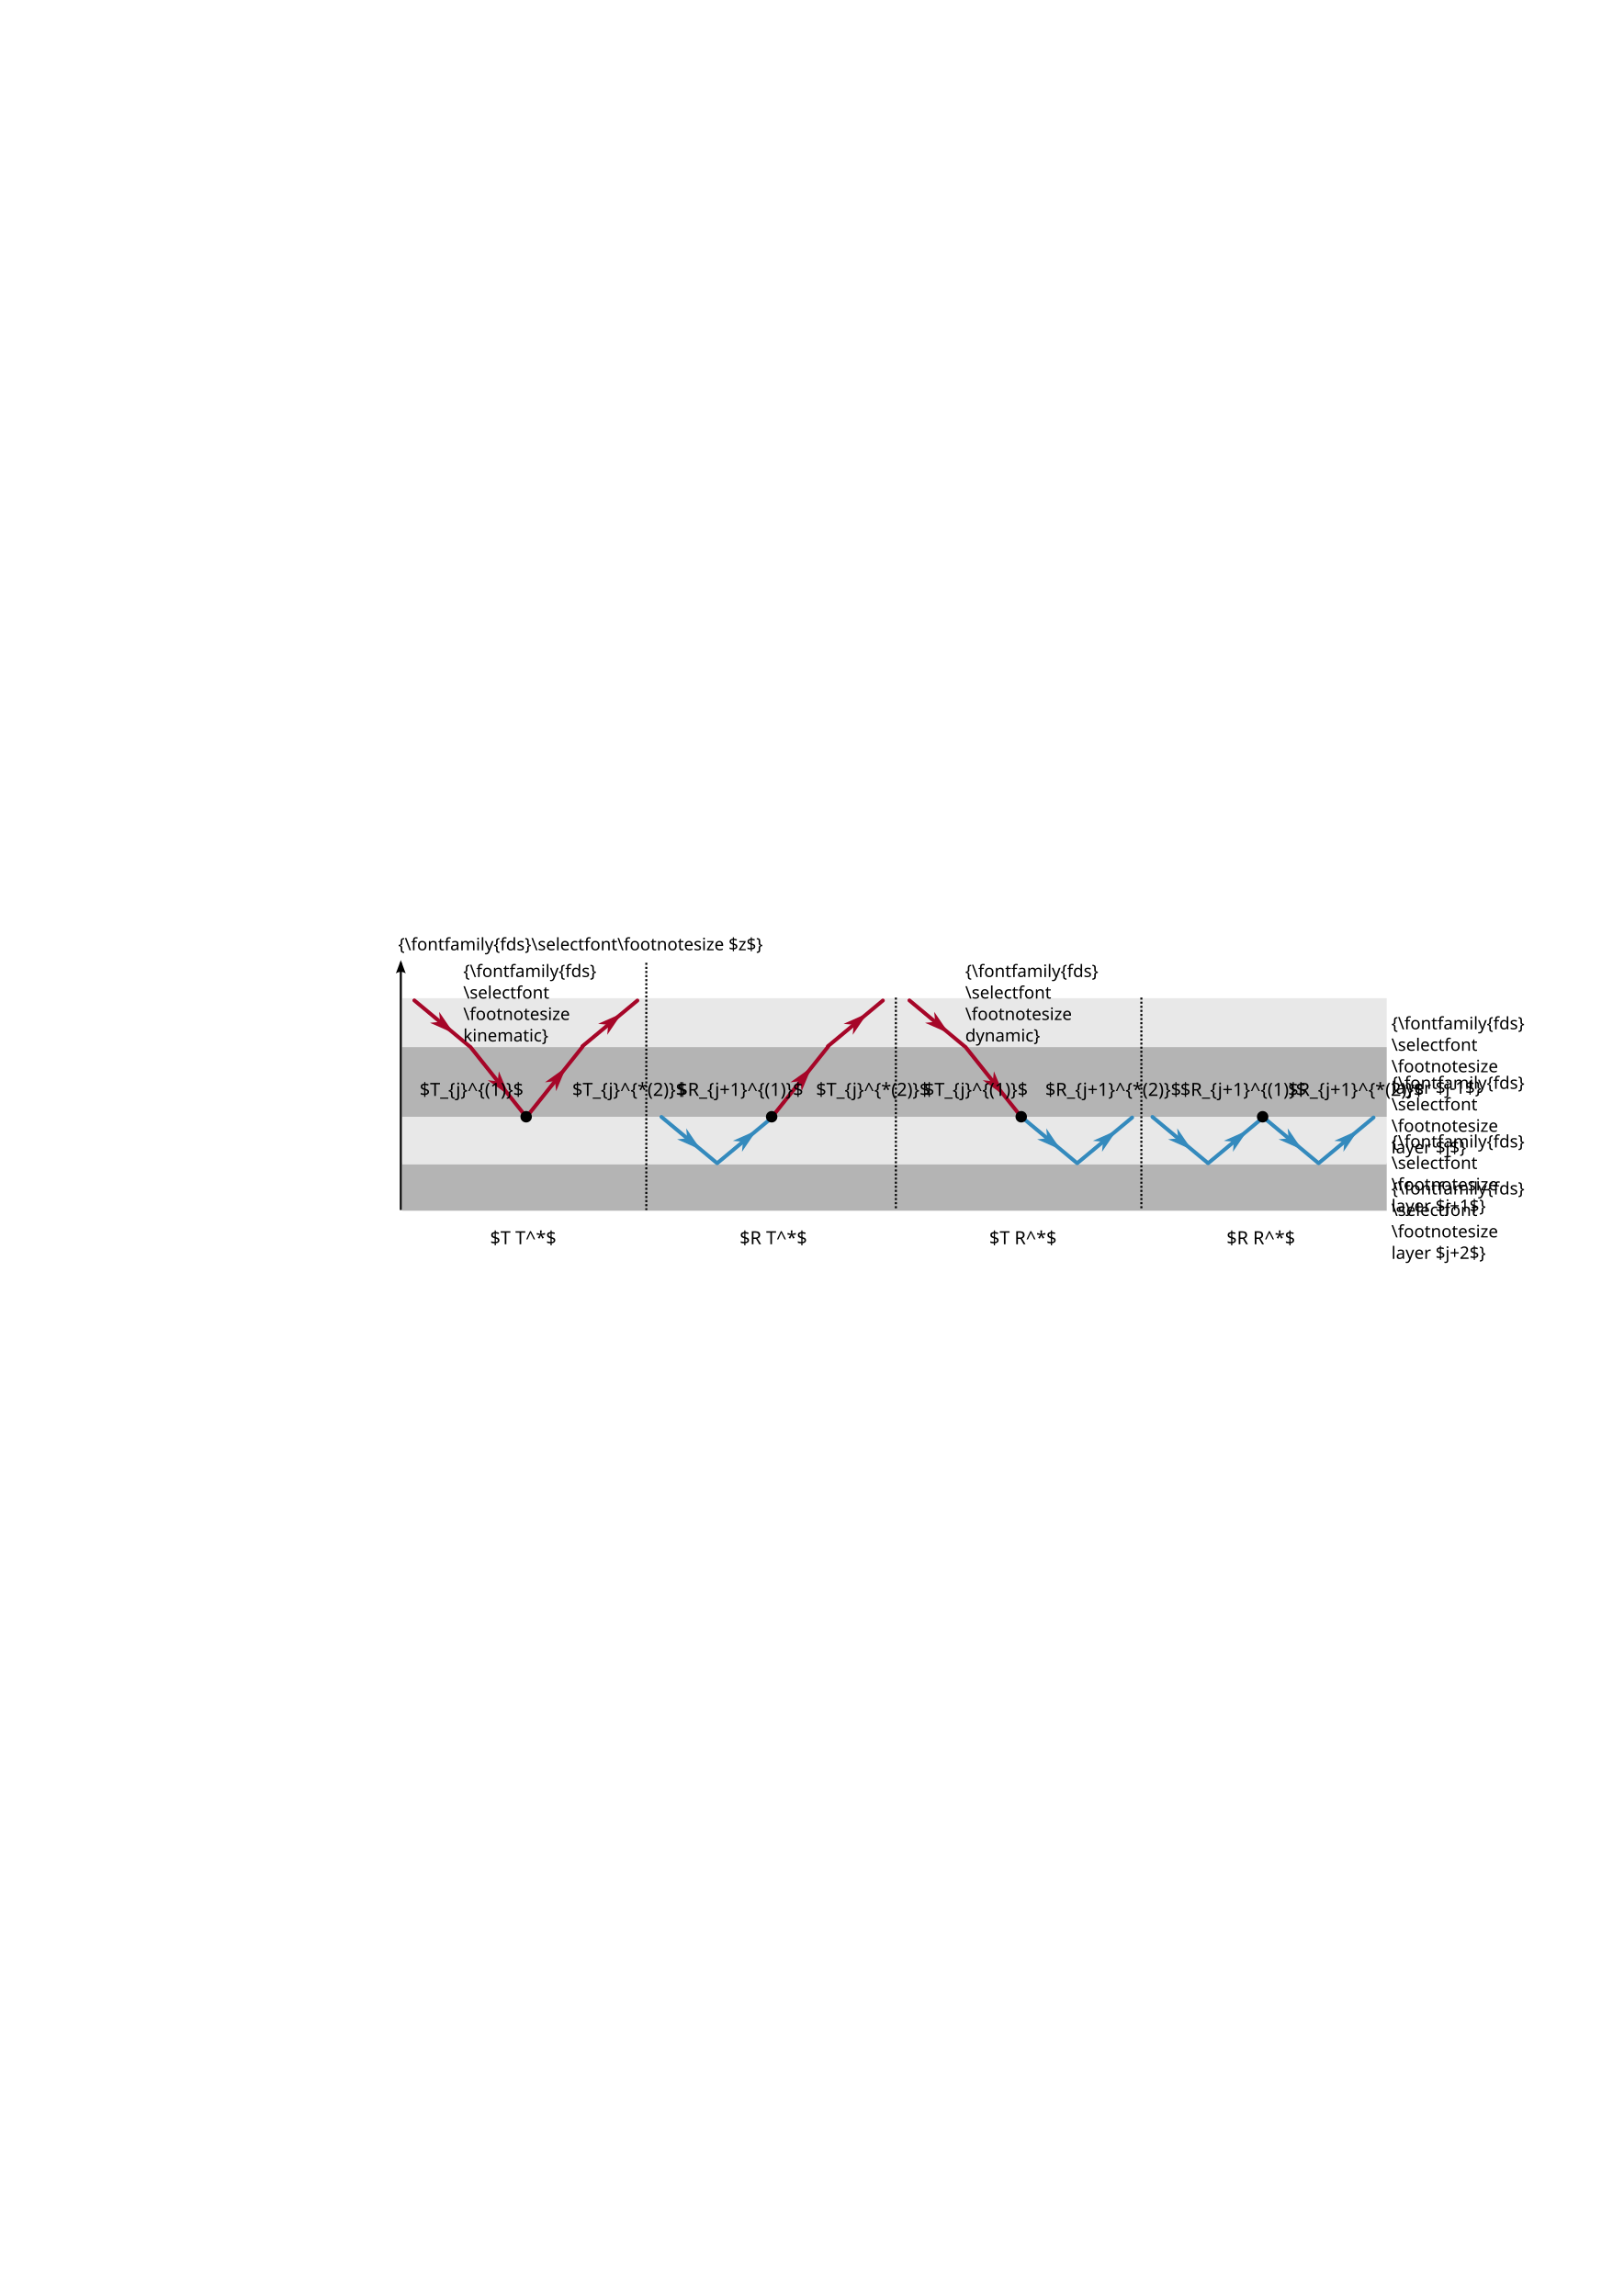
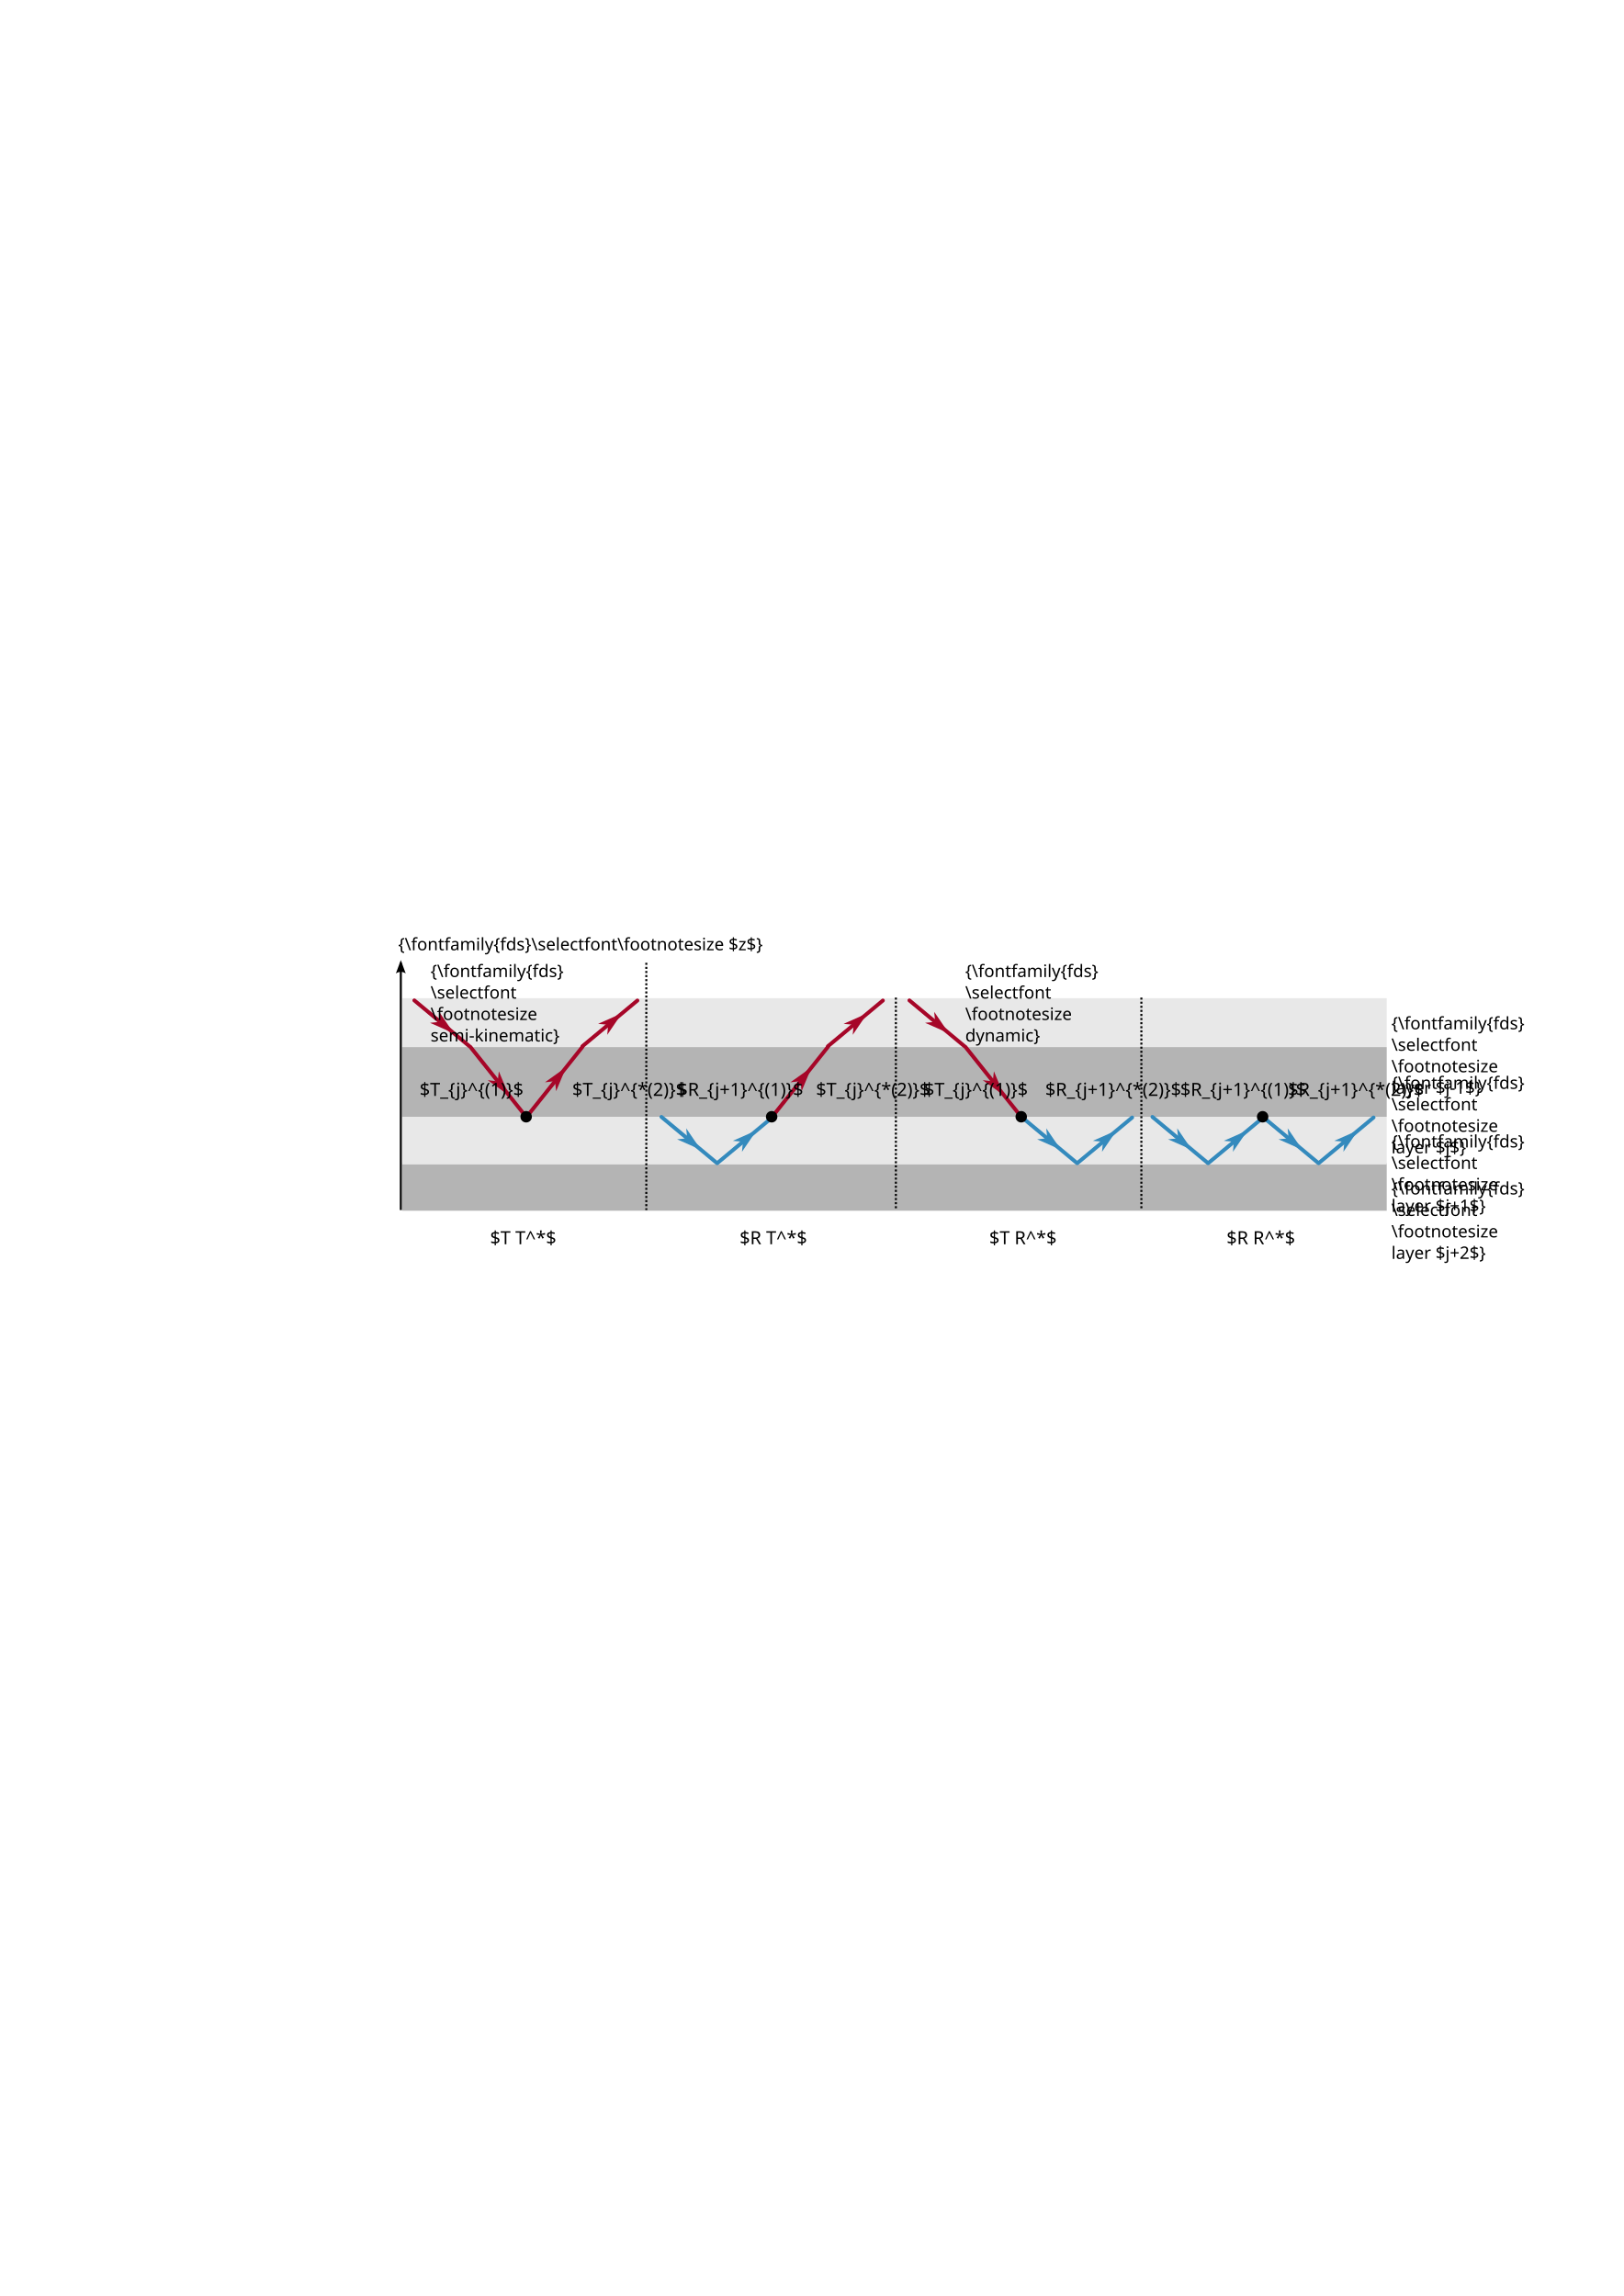
<svg xmlns="http://www.w3.org/2000/svg" width="210mm" height="297mm" id="svg4737" version="1.1">
  <defs id="defs4739">
    <marker orient="auto" refY="0.0" refX="0.0" id="Arrow2Mstart" style="overflow:visible">
      <path id="path3791" style="fill-rule:evenodd;stroke-width:0.625;stroke-linejoin:round" d="M 8.719,4.034 L -2.207,0.016 L 8.719,-4.002 C 6.973,-1.63 6.983,1.616 8.719,4.034 z " transform="scale(0.6) translate(0,0)" />
    </marker>
    <marker orient="auto" refY="0.0" refX="0.0" id="Arrow1Mend" style="overflow:visible;">
      <path id="path3776" d="M 0.0,0.0 L 5.0,-5.0 L -12.5,0.0 L 5.0,5.0 L 0.0,0.0 z " style="fill-rule:evenodd;stroke:#000000;stroke-width:1.0pt;" transform="scale(0.4) rotate(180) translate(10,0)" />
    </marker>
    <marker orient="auto" refY="0.0" refX="0.0" id="Arrow2Send" style="overflow:visible;">
      <path id="path3800" style="fill-rule:evenodd;stroke-width:0.625;stroke-linejoin:round;" d="M 8.719,4.034 L -2.207,0.016 L 8.719,-4.002 C 6.973,-1.63 6.983,1.616 8.719,4.034 z " transform="scale(0.3) rotate(180) translate(-2.3,0)" />
    </marker>
    <linearGradient id="linearGradient5473">
      <stop style="stop-color:#b4b4b4;stop-opacity:1;" offset="0" id="stop5475" />
      <stop style="stop-color:#646464;stop-opacity:0;" offset="1" id="stop5477" />
    </linearGradient>
    <linearGradient id="linearGradient5465">
      <stop style="stop-color:#646464;stop-opacity:1;" offset="0" id="stop5467" />
      <stop style="stop-color:#646464;stop-opacity:0;" offset="1" id="stop5469" />
    </linearGradient>
    <marker orient="auto" refY="0.0" refX="0.0" id="StopM" style="overflow:visible">
      <path id="path4431" d="M 0.0,5.65 L 0.0,-5.65" style="fill:none;fill-opacity:0.75;fill-rule:evenodd;stroke:#000000;stroke-width:1.0pt" transform="scale(0.4)" />
    </marker>
    <marker orient="auto" refY="0.0" refX="0.0" id="StopS" style="overflow:visible">
      <path id="path4434" d="M 0.0,5.65 L 0.0,-5.65" style="fill:none;fill-opacity:0.75;fill-rule:evenodd;stroke:#000000;stroke-width:1.0pt" transform="scale(0.2)" />
    </marker>
    <marker style="overflow:visible;" id="Arrow2Mend" refX="0.0" refY="0.0" orient="auto">
      <path transform="scale(0.6) rotate(180) translate(0,0)" d="M 8.719,4.034 L -2.207,0.016 L 8.719,-4.002 C 6.973,-1.63 6.983,1.616 8.719,4.034 z " style="fill-rule:evenodd;stroke-width:0.625;stroke-linejoin:round;" id="path5670" />
    </marker>
    <marker orient="auto" refY="0.0" refX="0.0" id="TriangleOutL" style="overflow:visible">
      <path id="path5785" d="M 5.77,0.0 L -2.88,5.0 L -2.88,-5.0 L 5.77,0.0 z " style="fill-rule:evenodd;stroke:#000000;stroke-width:1.0pt" transform="scale(0.8)" />
    </marker>
    <marker orient="auto" refY="0.0" refX="0.0" id="Arrow2Lend" style="overflow:visible;">
      <path id="path5664" style="fill-rule:evenodd;stroke-width:0.625;stroke-linejoin:round;" d="M 8.719,4.034 L -2.207,0.016 L 8.719,-4.002 C 6.973,-1.63 6.983,1.616 8.719,4.034 z " transform="scale(1.1) rotate(180) translate(1,0)" />
    </marker>
    <marker orient="auto" refY="0.0" refX="0.0" id="Arrow1Mstart" style="overflow:visible">
      <path id="path5649" d="M 0.0,0.0 L 5.0,-5.0 L -12.5,0.0 L 5.0,5.0 L 0.0,0.0 z " style="fill-rule:evenodd;stroke:#000000;stroke-width:1.0pt" transform="scale(0.4) translate(10,0)" />
    </marker>
    <marker style="overflow:visible" id="Arrow1SstartZ" refX="0" refY="0" orient="auto">
      <path transform="matrix(0.2,0,0,0.2,1.2,0)" style="fill:#a60628;fill-rule:evenodd;stroke:#a60628;stroke-width:1pt" d="M 0,0 5,-5 -12.5,0 5,5 0,0 z" id="path5296" />
    </marker>
    <marker style="overflow:visible" id="Arrow1SstartZM" refX="0" refY="0" orient="auto">
      <path transform="matrix(0.2,0,0,0.2,1.2,0)" style="stroke-width:1pt;stroke:#348abd;fill-rule:evenodd;fill:#348abd" d="M 0,0 5,-5 -12.5,0 5,5 0,0 z" id="path5308" />
    </marker>
    <marker style="overflow:visible" id="Arrow1SstartZW" refX="0" refY="0" orient="auto">
      <path transform="matrix(0.2,0,0,0.2,1.2,0)" style="stroke-width:1pt;stroke:#348abd;fill-rule:evenodd;fill:#348abd" d="M 0,0 5,-5 -12.5,0 5,5 0,0 z" id="path5448" />
    </marker>
    <marker style="overflow:visible" id="Arrow1SstartZMV" refX="0" refY="0" orient="auto">
      <path transform="matrix(0.2,0,0,0.2,1.2,0)" style="stroke:#a60628;stroke-width:1pt;fill:#a60628;fill-rule:evenodd" d="M 0,0 5,-5 -12.5,0 5,5 0,0 z" id="path5554" />
    </marker>
    <marker style="overflow:visible" id="Arrow1SstartZp" refX="0" refY="0" orient="auto">
      <path transform="matrix(0.2,0,0,0.2,1.2,0)" style="stroke-width:1pt;stroke:#348abd;fill-rule:evenodd;fill:#348abd" d="M 0,0 5,-5 -12.5,0 5,5 0,0 z" id="path5557" />
    </marker>
    <marker style="overflow:visible" id="Arrow1SstartZMt" refX="0" refY="0" orient="auto">
      <path transform="matrix(0.2,0,0,0.2,1.2,0)" style="stroke:#a60628;stroke-width:1pt;fill:#a60628;fill-rule:evenodd" d="M 0,0 5,-5 -12.5,0 5,5 0,0 z" id="path5560" />
    </marker>
    <marker style="overflow:visible" id="Arrow1SstartZq" refX="0" refY="0" orient="auto">
      <path transform="matrix(0.2,0,0,0.2,1.2,0)" style="stroke-width:1pt;stroke:#348abd;fill-rule:evenodd;fill:#348abd" d="M 0,0 5,-5 -12.5,0 5,5 0,0 z" id="path5563" />
    </marker>
    <marker orient="auto" refY="0.0" refX="0.0" id="Arrow1Mstartj" style="overflow:visible">
      <path id="path9540" d="M 0.0,0.0 L 5.0,-5.0 L -12.5,0.0 L 5.0,5.0 L 0.0,0.0 z " style="stroke:#a60628;stroke-width:1.0pt;fill:#a60628;fill-rule:evenodd" transform="scale(0.4) translate(10,0)" />
    </marker>
    <marker orient="auto" refY="0.0" refX="0.0" id="Arrow1MstartS" style="overflow:visible">
      <path id="path10669" d="M 0.0,0.0 L 5.0,-5.0 L -12.5,0.0 L 5.0,5.0 L 0.0,0.0 z " style="stroke:#a60628;stroke-width:1.0pt;fill:#a60628;fill-rule:evenodd" transform="scale(0.4) translate(10,0)" />
    </marker>
    <marker orient="auto" refY="0.0" refX="0.0" id="Arrow1MstartSQ" style="overflow:visible">
      <path id="path10838" d="M 0.0,0.0 L 5.0,-5.0 L -12.5,0.0 L 5.0,5.0 L 0.0,0.0 z " style="fill-rule:evenodd;stroke:#348abd;stroke-width:1.0pt;fill:#348abd" transform="scale(0.4) translate(10,0)" />
    </marker>
    <marker orient="auto" refY="0.0" refX="0.0" id="Arrow1MstartSw" style="overflow:visible">
      <path id="path10977" d="M 0.0,0.0 L 5.0,-5.0 L -12.5,0.0 L 5.0,5.0 L 0.0,0.0 z " style="fill-rule:evenodd;stroke:#348abd;stroke-width:1.0pt;fill:#348abd" transform="scale(0.4) translate(10,0)" />
    </marker>
    <marker orient="auto" refY="0.0" refX="0.0" id="Arrow1MstartSQw" style="overflow:visible">
      <path id="path11154" d="M 0.0,0.0 L 5.0,-5.0 L -12.5,0.0 L 5.0,5.0 L 0.0,0.0 z " style="stroke:#a60628;stroke-width:1.0pt;fill:#a60628;fill-rule:evenodd" transform="scale(0.4) translate(10,0)" />
    </marker>
    <marker orient="auto" refY="0.0" refX="0.0" id="Arrow1MstartSwe" style="overflow:visible">
      <path id="path11157" d="M 0.0,0.0 L 5.0,-5.0 L -12.5,0.0 L 5.0,5.0 L 0.0,0.0 z " style="stroke:#a60628;stroke-width:1.0pt;fill:#a60628;fill-rule:evenodd" transform="scale(0.4) translate(10,0)" />
    </marker>
    <marker orient="auto" refY="0.0" refX="0.0" id="Arrow1MstartS2" style="overflow:visible">
      <path id="path11319" d="M 0.0,0.0 L 5.0,-5.0 L -12.5,0.0 L 5.0,5.0 L 0.0,0.0 z " style="fill-rule:evenodd;stroke:#348abd;stroke-width:1.0pt;fill:#348abd" transform="scale(0.4) translate(10,0)" />
    </marker>
    <marker orient="auto" refY="0.0" refX="0.0" id="Arrow1MstartSU" style="overflow:visible">
      <path id="path11322" d="M 0.0,0.0 L 5.0,-5.0 L -12.5,0.0 L 5.0,5.0 L 0.0,0.0 z " style="fill-rule:evenodd;stroke:#348abd;stroke-width:1.0pt;fill:#348abd" transform="scale(0.4) translate(10,0)" />
    </marker>
    <marker orient="auto" refY="0" refX="0" id="Arrow1MstartSwe-5" style="overflow:visible">
      <path id="path11157-5" d="M 0,0 5,-5 -12.5,0 5,5 0,0 z" style="fill:#a60628;fill-rule:evenodd;stroke:#a60628;stroke-width:1pt" transform="matrix(0.4,0,0,0.4,4,0)" />
    </marker>
  </defs>
  <g id="layer1">
    <rect style="fill:#b4b4b4;fill-opacity:1;fill-rule:evenodd;stroke:none" id="rect5267" width="481.317" height="23.238" x="196.545" y="568.693" />
    <rect style="fill:#e8e8e8;fill-opacity:1;fill-rule:evenodd;stroke:none" id="rect4146" width="481.317" height="23.305" x="196.545" y="546.007" />
    <rect y="488.007" x="196.545" height="24.012" width="481.317" id="rect9561" style="fill:#e8e8e8;fill-opacity:1;fill-rule:evenodd;stroke:none" />
    <rect y="511.93" x="196.545" height="34.077" width="481.317" id="rect11504" style="fill:#b4b4b4;fill-opacity:1;fill-rule:evenodd;stroke:none" />
    <g transform="matrix(1,0,0,-1,-52,1057.243)" id="g8783">
      <path style="fill:none;stroke:#a60628;stroke-width:1.875;stroke-linecap:round;stroke-linejoin:miter;stroke-miterlimit:4;stroke-opacity:1;stroke-dasharray:none;marker-start:none;marker-mid:none;marker-end:none" d="m 336.704,545.412 -26.783,-33.582" id="path8785" />
      <path id="path8787" d="M 327.048,533.364 309.688,511.597" style="fill:none;stroke:#a60628;stroke-width:1.375;stroke-linecap:round;stroke-linejoin:miter;stroke-miterlimit:4;stroke-opacity:1;stroke-dasharray:none;marker-start:url(#Arrow1MstartS);marker-mid:none;marker-end:none" />
    </g>
    <text id="text5338" y="608.325" x="239.556" style="font-size:8.899px;font-style:normal;font-weight:normal;line-height:125%;letter-spacing:0px;word-spacing:0px;fill:#000000;fill-opacity:1;stroke:none;font-family:Sans" xml:space="preserve">
      <tspan y="608.325" x="239.556" id="tspan5340">$T T^*$</tspan>
    </text>
    <g id="g7613" transform="translate(-80,0)">
      <path style="fill:none;stroke:#a60628;stroke-width:1.875;stroke-linecap:round;stroke-linejoin:miter;stroke-miterlimit:4;stroke-opacity:1;stroke-dasharray:none;marker-start:none;marker-mid:none;marker-end:none" d="m 336.704,545.412 -26.783,-33.582" id="path5429" />
      <path id="path8907" d="M 327.048,533.364 309.688,511.597" style="fill:none;stroke:#a60628;stroke-width:1.375;stroke-linecap:round;stroke-linejoin:miter;stroke-miterlimit:4;stroke-opacity:1;stroke-dasharray:none;marker-start:url(#Arrow1MstartS);marker-mid:none;marker-end:none" />
    </g>
    <path id="path6700" d="m 195.929,470.708 0,120.881" style="fill:none;stroke:#000000;stroke-width:1;stroke-linecap:butt;stroke-linejoin:miter;stroke-miterlimit:4;stroke-opacity:1;stroke-dasharray:none;marker-start:url(#Arrow2Mstart);marker-end:none" />
    <g id="g7632" transform="translate(16,0)">
      <g transform="translate(297.75,6.5)" id="g7549">
        <path style="fill:none;stroke:#348abd;stroke-width:1.875;stroke-linecap:round;stroke-linejoin:miter;stroke-miterlimit:4;stroke-opacity:1;stroke-dasharray:none;marker-start:none;marker-mid:none;marker-end:none" d="m 357.672,539.857 -26.783,22.291" id="path7551" />
        <path id="path7553" d="m 348.015,547.855 -17.36,14.448" style="fill:none;stroke:#348abd;stroke-width:1.375;stroke-linecap:round;stroke-linejoin:miter;stroke-miterlimit:4;stroke-opacity:1;stroke-dasharray:none;marker-start:url(#Arrow1MstartSw);marker-mid:none;marker-end:none" />
      </g>
      <g transform="matrix(1,0,0,-1,270.5,1108.256)" id="g7555">
        <path id="path7557" d="m 357.672,539.857 -26.783,22.291" style="fill:none;stroke:#348abd;stroke-width:1.875;stroke-linecap:round;stroke-linejoin:miter;stroke-miterlimit:4;stroke-opacity:1;stroke-dasharray:none;marker-start:none;marker-mid:none;marker-end:none" />
        <path style="fill:none;stroke:#348abd;stroke-width:1.375;stroke-linecap:round;stroke-linejoin:miter;stroke-miterlimit:4;stroke-opacity:1;stroke-dasharray:none;marker-start:url(#Arrow1MstartSw);marker-mid:none;marker-end:none" d="m 348.015,547.855 -17.36,14.448" id="path7559" />
      </g>
      <g transform="translate(243.75,6.5)" id="g7499">
        <path style="fill:none;stroke:#348abd;stroke-width:1.875;stroke-linecap:round;stroke-linejoin:miter;stroke-miterlimit:4;stroke-opacity:1;stroke-dasharray:none;marker-start:none;marker-mid:none;marker-end:none" d="m 357.672,539.857 -26.783,22.291" id="path7495" />
        <path id="path7497" d="m 348.015,547.855 -17.36,14.448" style="fill:none;stroke:#348abd;stroke-width:1.375;stroke-linecap:round;stroke-linejoin:miter;stroke-miterlimit:4;stroke-opacity:1;stroke-dasharray:none;marker-start:url(#Arrow1MstartSw);marker-mid:none;marker-end:none" />
      </g>
      <g transform="matrix(1,0,0,-1,216.5,1108.256)" id="g7503">
        <path id="path7505" d="m 357.672,539.857 -26.783,22.291" style="fill:none;stroke:#348abd;stroke-width:1.875;stroke-linecap:round;stroke-linejoin:miter;stroke-miterlimit:4;stroke-opacity:1;stroke-dasharray:none;marker-start:none;marker-mid:none;marker-end:none" />
        <path style="fill:none;stroke:#348abd;stroke-width:1.375;stroke-linecap:round;stroke-linejoin:miter;stroke-miterlimit:4;stroke-opacity:1;stroke-dasharray:none;marker-start:url(#Arrow1MstartSw);marker-mid:none;marker-end:none" d="m 348.015,547.855 -17.36,14.448" id="path7507" />
      </g>
      <path transform="translate(248,0.4419417)" d="m 355.498,545.543 c 0,1.269 -1.029,2.298 -2.298,2.298 -1.269,0 -2.298,-1.029 -2.298,-2.298 0,-1.269 1.029,-2.298 2.298,-2.298 1.269,0 2.298,1.029 2.298,2.298 z" id="path7509" style="fill:#000000;fill-opacity:1;stroke:#000000;stroke-opacity:1" />
    </g>
    <path transform="translate(-96,0.4419417)" d="m 355.498,545.543 a 2.298,2.298 0 1 1 -4.596,0 2.298,2.298 0 1 1 4.596,0 z" id="path7523" style="fill:#000000;fill-opacity:1;stroke:#000000;stroke-opacity:1" />
    <g id="g9557" transform="translate(-256,-9.06066)">
      <path id="path11104" d="M 485.391,520.508 458.609,498.217" style="fill:none;stroke:#a60628;stroke-width:1.875;stroke-linecap:round;stroke-linejoin:miter;stroke-miterlimit:4;stroke-opacity:1;stroke-dasharray:none;marker-start:none;marker-mid:none;marker-end:none" />
      <path style="fill:none;stroke:#a60628;stroke-width:1.375;stroke-linecap:round;stroke-linejoin:miter;stroke-miterlimit:4;stroke-opacity:1;stroke-dasharray:none;marker-start:url(#Arrow1MstartSwe);marker-mid:none;marker-end:none" d="M 475.735,512.51 458.375,498.062" id="path11106" />
    </g>
    <g transform="matrix(1,0,0,-1,-173.8232,1009.664)" id="g9569">
      <path style="fill:none;stroke:#a60628;stroke-width:1.875;stroke-linecap:round;stroke-linejoin:miter;stroke-miterlimit:4;stroke-opacity:1;stroke-dasharray:none;marker-start:none;marker-mid:none;marker-end:none" d="M 485.391,520.508 458.609,498.217" id="path9571" />
      <path id="path9573" d="M 475.735,512.51 458.375,498.062" style="fill:none;stroke:#a60628;stroke-width:1.375;stroke-linecap:round;stroke-linejoin:miter;stroke-miterlimit:4;stroke-opacity:1;stroke-dasharray:none;marker-start:url(#Arrow1MstartSwe);marker-mid:none;marker-end:none" />
    </g>
    <g id="g9587" transform="translate(-50,0)">
      <g transform="matrix(1,0,0,-1,118,1057.243)" id="g7617">
        <path style="fill:none;stroke:#a60628;stroke-width:1.875;stroke-linecap:round;stroke-linejoin:miter;stroke-miterlimit:4;stroke-opacity:1;stroke-dasharray:none;marker-start:none;marker-mid:none;marker-end:none" d="m 336.704,545.412 -26.783,-33.582" id="path7619" />
        <path id="path7621" d="M 327.048,533.364 309.688,511.597" style="fill:none;stroke:#a60628;stroke-width:1.375;stroke-linecap:round;stroke-linejoin:miter;stroke-miterlimit:4;stroke-opacity:1;stroke-dasharray:none;marker-start:url(#Arrow1MstartS);marker-mid:none;marker-end:none" />
      </g>
      <g transform="translate(69.75,6.5)" id="g7561">
        <path style="fill:none;stroke:#348abd;stroke-width:1.875;stroke-linecap:round;stroke-linejoin:miter;stroke-miterlimit:4;stroke-opacity:1;stroke-dasharray:none;marker-start:none;marker-mid:none;marker-end:none" d="m 357.672,539.857 -26.783,22.291" id="path7563" />
        <path id="path7565" d="m 348.015,547.855 -17.36,14.448" style="fill:none;stroke:#348abd;stroke-width:1.375;stroke-linecap:round;stroke-linejoin:miter;stroke-miterlimit:4;stroke-opacity:1;stroke-dasharray:none;marker-start:url(#Arrow1MstartSw);marker-mid:none;marker-end:none" />
      </g>
      <path transform="translate(74,0.4419417)" d="m 355.498,545.543 c 0,1.269 -1.029,2.298 -2.298,2.298 -1.269,0 -2.298,-1.029 -2.298,-2.298 0,-1.269 1.029,-2.298 2.298,-2.298 1.269,0 2.298,1.029 2.298,2.298 z" id="path7537" style="fill:#000000;fill-opacity:1;stroke:#000000;stroke-opacity:1" />
      <g transform="matrix(1,0,0,-1,42.5,1108.256)" id="g7567">
        <path id="path7569" d="m 357.672,539.857 -26.783,22.291" style="fill:none;stroke:#348abd;stroke-width:1.875;stroke-linecap:round;stroke-linejoin:miter;stroke-miterlimit:4;stroke-opacity:1;stroke-dasharray:none;marker-start:none;marker-mid:none;marker-end:none" />
        <path style="fill:none;stroke:#348abd;stroke-width:1.375;stroke-linecap:round;stroke-linejoin:miter;stroke-miterlimit:4;stroke-opacity:1;stroke-dasharray:none;marker-start:url(#Arrow1MstartSw);marker-mid:none;marker-end:none" d="m 348.015,547.855 -17.36,14.448" id="path7571" />
      </g>
      <g transform="matrix(1,0,0,-1,-3.823223,1009.664)" id="g9575">
        <path style="fill:none;stroke:#a60628;stroke-width:1.875;stroke-linecap:round;stroke-linejoin:miter;stroke-miterlimit:4;stroke-opacity:1;stroke-dasharray:none;marker-start:none;marker-mid:none;marker-end:none" d="M 485.391,520.508 458.609,498.217" id="path9577" />
        <path id="path9579" d="M 475.735,512.51 458.375,498.062" style="fill:none;stroke:#a60628;stroke-width:1.375;stroke-linecap:round;stroke-linejoin:miter;stroke-miterlimit:4;stroke-opacity:1;stroke-dasharray:none;marker-start:url(#Arrow1MstartSwe);marker-mid:none;marker-end:none" />
      </g>
    </g>
    <g id="g9602" transform="translate(-42,0)">
      <g transform="translate(78,0)" id="g7602">
        <g transform="translate(159.75,6.5)" id="g7511">
          <path style="fill:none;stroke:#348abd;stroke-width:1.875;stroke-linecap:round;stroke-linejoin:miter;stroke-miterlimit:4;stroke-opacity:1;stroke-dasharray:none;marker-start:none;marker-mid:none;marker-end:none" d="m 357.672,539.857 -26.783,22.291" id="path7513" />
          <path id="path7515" d="m 348.015,547.855 -17.36,14.448" style="fill:none;stroke:#348abd;stroke-width:1.375;stroke-linecap:round;stroke-linejoin:miter;stroke-miterlimit:4;stroke-opacity:1;stroke-dasharray:none;marker-start:url(#Arrow1MstartSw);marker-mid:none;marker-end:none" />
        </g>
        <g transform="matrix(1,0,0,-1,132.5,1108.256)" id="g7517">
          <path id="path7519" d="m 357.672,539.857 -26.783,22.291" style="fill:none;stroke:#348abd;stroke-width:1.875;stroke-linecap:round;stroke-linejoin:miter;stroke-miterlimit:4;stroke-opacity:1;stroke-dasharray:none;marker-start:none;marker-mid:none;marker-end:none" />
          <path style="fill:none;stroke:#348abd;stroke-width:1.375;stroke-linecap:round;stroke-linejoin:miter;stroke-miterlimit:4;stroke-opacity:1;stroke-dasharray:none;marker-start:url(#Arrow1MstartSw);marker-mid:none;marker-end:none" d="m 348.015,547.855 -17.36,14.448" id="path7521" />
        </g>
        <path id="path7539" d="m 462.704,545.412 -26.783,-33.582" style="fill:none;stroke:#a60628;stroke-width:1.875;stroke-linecap:round;stroke-linejoin:miter;stroke-miterlimit:4;stroke-opacity:1;stroke-dasharray:none;marker-start:none;marker-mid:none;marker-end:none" />
        <path style="fill:none;stroke:#a60628;stroke-width:1.375;stroke-linecap:round;stroke-linejoin:miter;stroke-miterlimit:4;stroke-opacity:1;stroke-dasharray:none;marker-start:url(#Arrow1MstartS);marker-mid:none;marker-end:none" d="M 453.048,533.364 435.688,511.597" id="path7541" />
        <path transform="translate(110,0.4419417)" d="m 355.498,545.543 c 0,1.269 -1.029,2.298 -2.298,2.298 -1.269,0 -2.298,-1.029 -2.298,-2.298 0,-1.269 1.029,-2.298 2.298,-2.298 1.269,0 2.298,1.029 2.298,2.298 z" id="path7547" style="fill:#000000;fill-opacity:1;stroke:#000000;stroke-opacity:1" />
      </g>
      <g id="g9581" transform="translate(28,-9.06066)">
        <path id="path9583" d="M 485.391,520.508 458.609,498.217" style="fill:none;stroke:#a60628;stroke-width:1.875;stroke-linecap:round;stroke-linejoin:miter;stroke-miterlimit:4;stroke-opacity:1;stroke-dasharray:none;marker-start:none;marker-mid:none;marker-end:none" />
        <path style="fill:none;stroke:#a60628;stroke-width:1.375;stroke-linecap:round;stroke-linejoin:miter;stroke-miterlimit:4;stroke-opacity:1;stroke-dasharray:none;marker-start:url(#Arrow1MstartSwe);marker-mid:none;marker-end:none" d="M 475.735,512.51 458.375,498.062" id="path9585" />
      </g>
    </g>
    <text xml:space="preserve" style="font-size:8.899px;font-style:normal;font-weight:normal;line-height:125%;letter-spacing:0px;word-spacing:0px;fill:#000000;fill-opacity:1;stroke:none;font-family:Sans" x="361.556" y="608.325" id="text9617">
      <tspan id="tspan9619" x="361.556" y="608.325">$R T^*$</tspan>
    </text>
    <text id="text9621" y="608.325" x="483.556" style="font-size:8.899px;font-style:normal;font-weight:normal;line-height:125%;letter-spacing:0px;word-spacing:0px;fill:#000000;fill-opacity:1;stroke:none;font-family:Sans" xml:space="preserve">
      <tspan y="608.325" x="483.556" id="tspan9623">$T R^*$</tspan>
    </text>
    <text xml:space="preserve" style="font-size:8.899px;font-style:normal;font-weight:normal;line-height:125%;letter-spacing:0px;word-spacing:0px;fill:#000000;fill-opacity:1;stroke:none;font-family:Sans" x="599.556" y="608.325" id="text9637">
      <tspan id="tspan9639" x="599.556" y="608.325">$R R^*$</tspan>
    </text>
    <path style="fill:none;stroke:#000000;stroke-width:1;stroke-linecap:butt;stroke-linejoin:miter;stroke-miterlimit:4;stroke-opacity:1;stroke-dasharray:1,1;marker-start:none;marker-end:none;stroke-dashoffset:0" d="m 315.929,470.708 0,120.881" id="path9641" />
    <path id="path9873" d="m 437.929,487.721 0,103.868" style="fill:none;stroke:#000000;stroke-width:1;stroke-linecap:butt;stroke-linejoin:miter;stroke-miterlimit:4;stroke-opacity:1;stroke-dasharray:1, 1;stroke-dashoffset:0;marker-start:none;marker-end:none" />
    <path style="fill:none;stroke:#000000;stroke-width:1;stroke-linecap:butt;stroke-linejoin:miter;stroke-miterlimit:4;stroke-opacity:1;stroke-dasharray:1, 1;stroke-dashoffset:0;marker-start:none;marker-end:none" d="m 557.929,487.721 0,103.868" id="path9875" />
-     <text id="text5491" y="477.683" x="226.459" style="font-size:8.402px;font-style:normal;font-variant:normal;font-weight:normal;font-stretch:normal;text-align:start;line-height:125%;letter-spacing:0px;word-spacing:0px;writing-mode:lr-tb;text-anchor:start;fill:#000000;fill-opacity:1;stroke:none;font-family:Sans;-inkscape-font-specification:Sans" xml:space="preserve">
-       <tspan id="tspan5499" y="477.683" x="226.459">{\fontfamily{fds}</tspan>
-       <tspan y="488.185" x="226.459" id="tspan5521">\selectfont</tspan>
-       <tspan y="498.687" x="226.459" id="tspan5523">\footnotesize</tspan>
-       <tspan y="509.19" x="226.459" id="tspan5525">kinematic}</tspan>
+     <text id="text5491" y="477.683" x="210.459" style="font-size:8.402px;font-style:normal;font-variant:normal;font-weight:normal;font-stretch:normal;text-align:start;line-height:125%;letter-spacing:0px;word-spacing:0px;writing-mode:lr-tb;text-anchor:start;fill:#000000;fill-opacity:1;stroke:none;font-family:Sans;-inkscape-font-specification:Sans" xml:space="preserve">
+       <tspan id="tspan5499" y="477.683" x="210.459">{\fontfamily{fds}</tspan>
+       <tspan y="488.185" x="210.459" id="tspan5521">\selectfont</tspan>
+       <tspan y="498.687" x="210.459" id="tspan5523">\footnotesize</tspan>
+       <tspan y="509.19" x="210.459" id="tspan5525">semi-kinematic}</tspan>
    </text>
    <text xml:space="preserve" style="font-size:8.402px;font-style:normal;font-variant:normal;font-weight:normal;font-stretch:normal;text-align:start;line-height:125%;letter-spacing:0px;word-spacing:0px;writing-mode:lr-tb;text-anchor:start;fill:#000000;fill-opacity:1;stroke:none;font-family:Sans;-inkscape-font-specification:Sans" x="471.825" y="477.683" id="text9907">
      <tspan x="471.825" y="477.683" id="tspan9909">{\fontfamily{fds}</tspan>
      <tspan id="tspan9911" x="471.825" y="488.185">\selectfont</tspan>
      <tspan id="tspan9913" x="471.825" y="498.687">\footnotesize</tspan>
      <tspan id="tspan9915" x="471.825" y="509.19">dynamic}</tspan>
    </text>
    <text xml:space="preserve" style="font-size:8.402px;font-style:normal;font-variant:normal;font-weight:normal;font-stretch:normal;text-align:start;line-height:125%;letter-spacing:0px;word-spacing:0px;writing-mode:lr-tb;text-anchor:start;fill:#000000;fill-opacity:1;stroke:none;font-family:Sans;-inkscape-font-specification:Sans" x="194.639" y="464.591" id="text9917">
      <tspan id="tspan9925" x="194.639" y="464.591">{\fontfamily{fds}\selectfont\footnotesize $z$}</tspan>
    </text>
    <text id="text5219" y="583.967" x="680.147" style="font-size:8.402px;font-style:normal;font-variant:normal;font-weight:normal;font-stretch:normal;text-align:start;line-height:125%;letter-spacing:0px;word-spacing:0px;writing-mode:lr-tb;text-anchor:start;fill:#000000;fill-opacity:1;stroke:none;font-family:Sans;-inkscape-font-specification:Sans" xml:space="preserve">
      <tspan id="tspan5221" y="583.967" x="680.147">{\fontfamily{fds}</tspan>
      <tspan id="tspan5223" y="594.469" x="680.147">\selectfont</tspan>
      <tspan id="tspan5225" y="604.971" x="680.147">\footnotesize</tspan>
      <tspan id="tspan5227" y="615.473" x="680.147">layer $j+2$}</tspan>
    </text>
    <text xml:space="preserve" style="font-size:8.402px;font-style:normal;font-variant:normal;font-weight:normal;font-stretch:normal;text-align:start;line-height:125%;letter-spacing:0px;word-spacing:0px;writing-mode:lr-tb;text-anchor:start;fill:#000000;fill-opacity:1;stroke:none;font-family:Sans;-inkscape-font-specification:Sans" x="680.147" y="503.235" id="text10033">
      <tspan x="680.147" y="503.235" id="tspan10035">{\fontfamily{fds}</tspan>
      <tspan x="680.147" y="513.738" id="tspan10037">\selectfont</tspan>
      <tspan x="680.147" y="524.24" id="tspan10039">\footnotesize</tspan>
      <tspan x="680.147" y="534.742" id="tspan10041">layer $j-1$}</tspan>
    </text>
    <text id="text10043" y="532.348" x="680.147" style="font-size:8.402px;font-style:normal;font-variant:normal;font-weight:normal;font-stretch:normal;text-align:start;line-height:125%;letter-spacing:0px;word-spacing:0px;writing-mode:lr-tb;text-anchor:start;fill:#000000;fill-opacity:1;stroke:none;font-family:Sans;-inkscape-font-specification:Sans" xml:space="preserve">
      <tspan id="tspan10045" y="532.348" x="680.147">{\fontfamily{fds}</tspan>
      <tspan id="tspan10047" y="542.85" x="680.147">\selectfont</tspan>
      <tspan id="tspan10049" y="553.352" x="680.147">\footnotesize</tspan>
      <tspan id="tspan10051" y="563.854" x="680.147">layer $j$}</tspan>
    </text>
    <text xml:space="preserve" style="font-size:8.402px;font-style:normal;font-variant:normal;font-weight:normal;font-stretch:normal;text-align:start;line-height:125%;letter-spacing:0px;word-spacing:0px;writing-mode:lr-tb;text-anchor:start;fill:#000000;fill-opacity:1;stroke:none;font-family:Sans;-inkscape-font-specification:Sans" x="680.147" y="560.986" id="text10053">
      <tspan x="680.147" y="560.986" id="tspan10055">{\fontfamily{fds}</tspan>
      <tspan x="680.147" y="571.488" id="tspan10057">\selectfont</tspan>
      <tspan x="680.147" y="581.99" id="tspan10059">\footnotesize</tspan>
      <tspan x="680.147" y="592.492" id="tspan10061">layer $j+1$}</tspan>
    </text>
    <text xml:space="preserve" style="font-size:8.899px;font-style:normal;font-weight:normal;line-height:125%;letter-spacing:0px;word-spacing:0px;fill:#000000;fill-opacity:1;stroke:none;font-family:Sans" x="205.118" y="535.788" id="text5330">
      <tspan id="tspan5332" x="205.118" y="535.788">$T_{j}^{(1)}$</tspan>
    </text>
    <text id="text10084" y="535.788" x="279.718" style="font-size:8.899px;font-style:normal;font-weight:normal;line-height:125%;letter-spacing:0px;word-spacing:0px;fill:#000000;fill-opacity:1;stroke:none;font-family:Sans" xml:space="preserve">
      <tspan y="535.788" x="279.718" id="tspan10086">$T_{j}^{*(2)}$</tspan>
    </text>
    <text xml:space="preserve" style="font-size:8.899px;font-style:normal;font-weight:normal;line-height:125%;letter-spacing:0px;word-spacing:0px;fill:#000000;fill-opacity:1;stroke:none;font-family:Sans" x="398.866" y="535.788" id="text10088">
      <tspan id="tspan10090" x="398.866" y="535.788">$T_{j}^{*(2)}$</tspan>
    </text>
    <text id="text10092" y="535.788" x="451.677" style="font-size:8.899px;font-style:normal;font-weight:normal;line-height:125%;letter-spacing:0px;word-spacing:0px;fill:#000000;fill-opacity:1;stroke:none;font-family:Sans" xml:space="preserve">
      <tspan y="535.788" x="451.677" id="tspan10094">$T_{j}^{(1)}$</tspan>
    </text>
    <text xml:space="preserve" style="font-size:8.899px;font-style:normal;font-weight:normal;line-height:125%;letter-spacing:0px;word-spacing:0px;fill:#000000;fill-opacity:1;stroke:none;font-family:Sans" x="331.106" y="535.788" id="text11464">
      <tspan id="tspan11466" x="331.106" y="535.788">$R_{j+1}^{(1)}$</tspan>
    </text>
    <text id="text10117" y="535.788" x="510.933" style="font-size:8.899px;font-style:normal;font-weight:normal;line-height:125%;letter-spacing:0px;word-spacing:0px;fill:#000000;fill-opacity:1;stroke:none;font-family:Sans" xml:space="preserve">
      <tspan y="535.788" x="510.933" id="tspan10119">$R_{j+1}^{*(2)}$</tspan>
    </text>
    <text xml:space="preserve" style="font-size:8.899px;font-style:normal;font-weight:normal;line-height:125%;letter-spacing:0px;word-spacing:0px;fill:#000000;fill-opacity:1;stroke:none;font-family:Sans" x="629.616" y="535.788" id="text10121">
      <tspan id="tspan10123" x="629.616" y="535.788">$R_{j+1}^{*(2)}$</tspan>
    </text>
    <text id="text10125" y="535.788" x="576.937" style="font-size:8.899px;font-style:normal;font-weight:normal;line-height:125%;letter-spacing:0px;word-spacing:0px;fill:#000000;fill-opacity:1;stroke:none;font-family:Sans" xml:space="preserve">
      <tspan y="535.788" x="576.937" id="tspan10127">$R_{j+1}^{(1)}$</tspan>
    </text>
  </g>
</svg>
